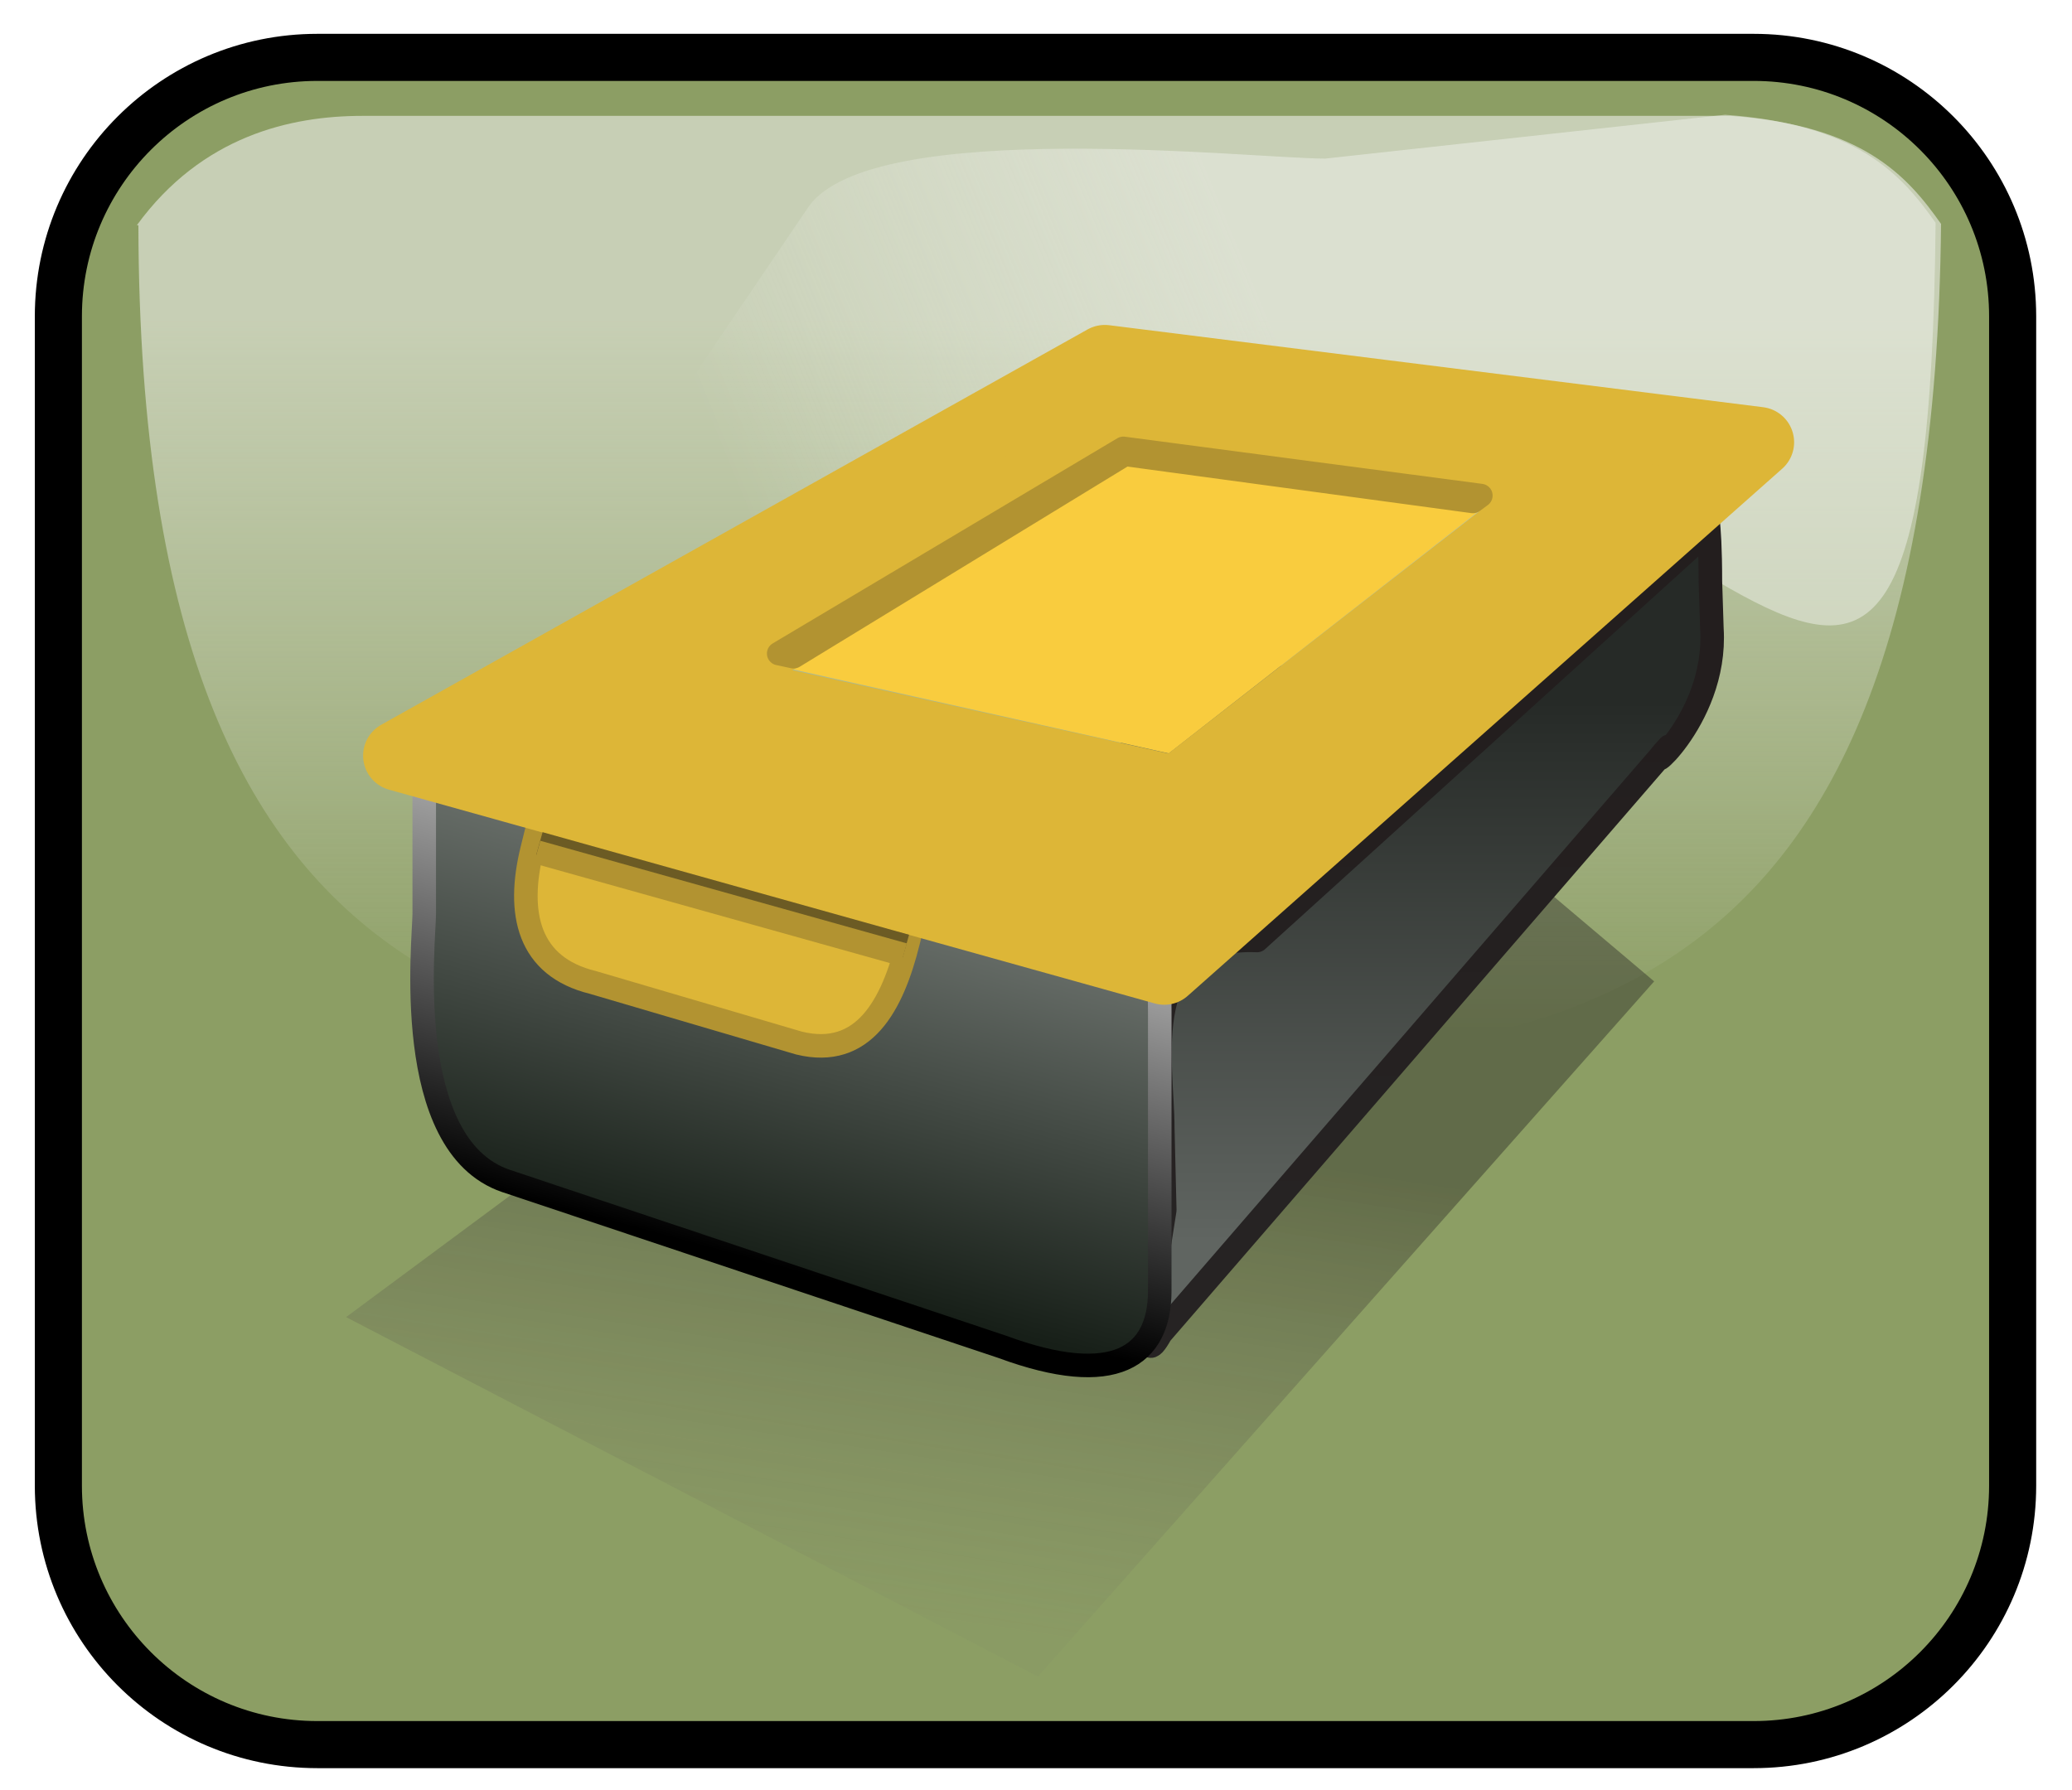
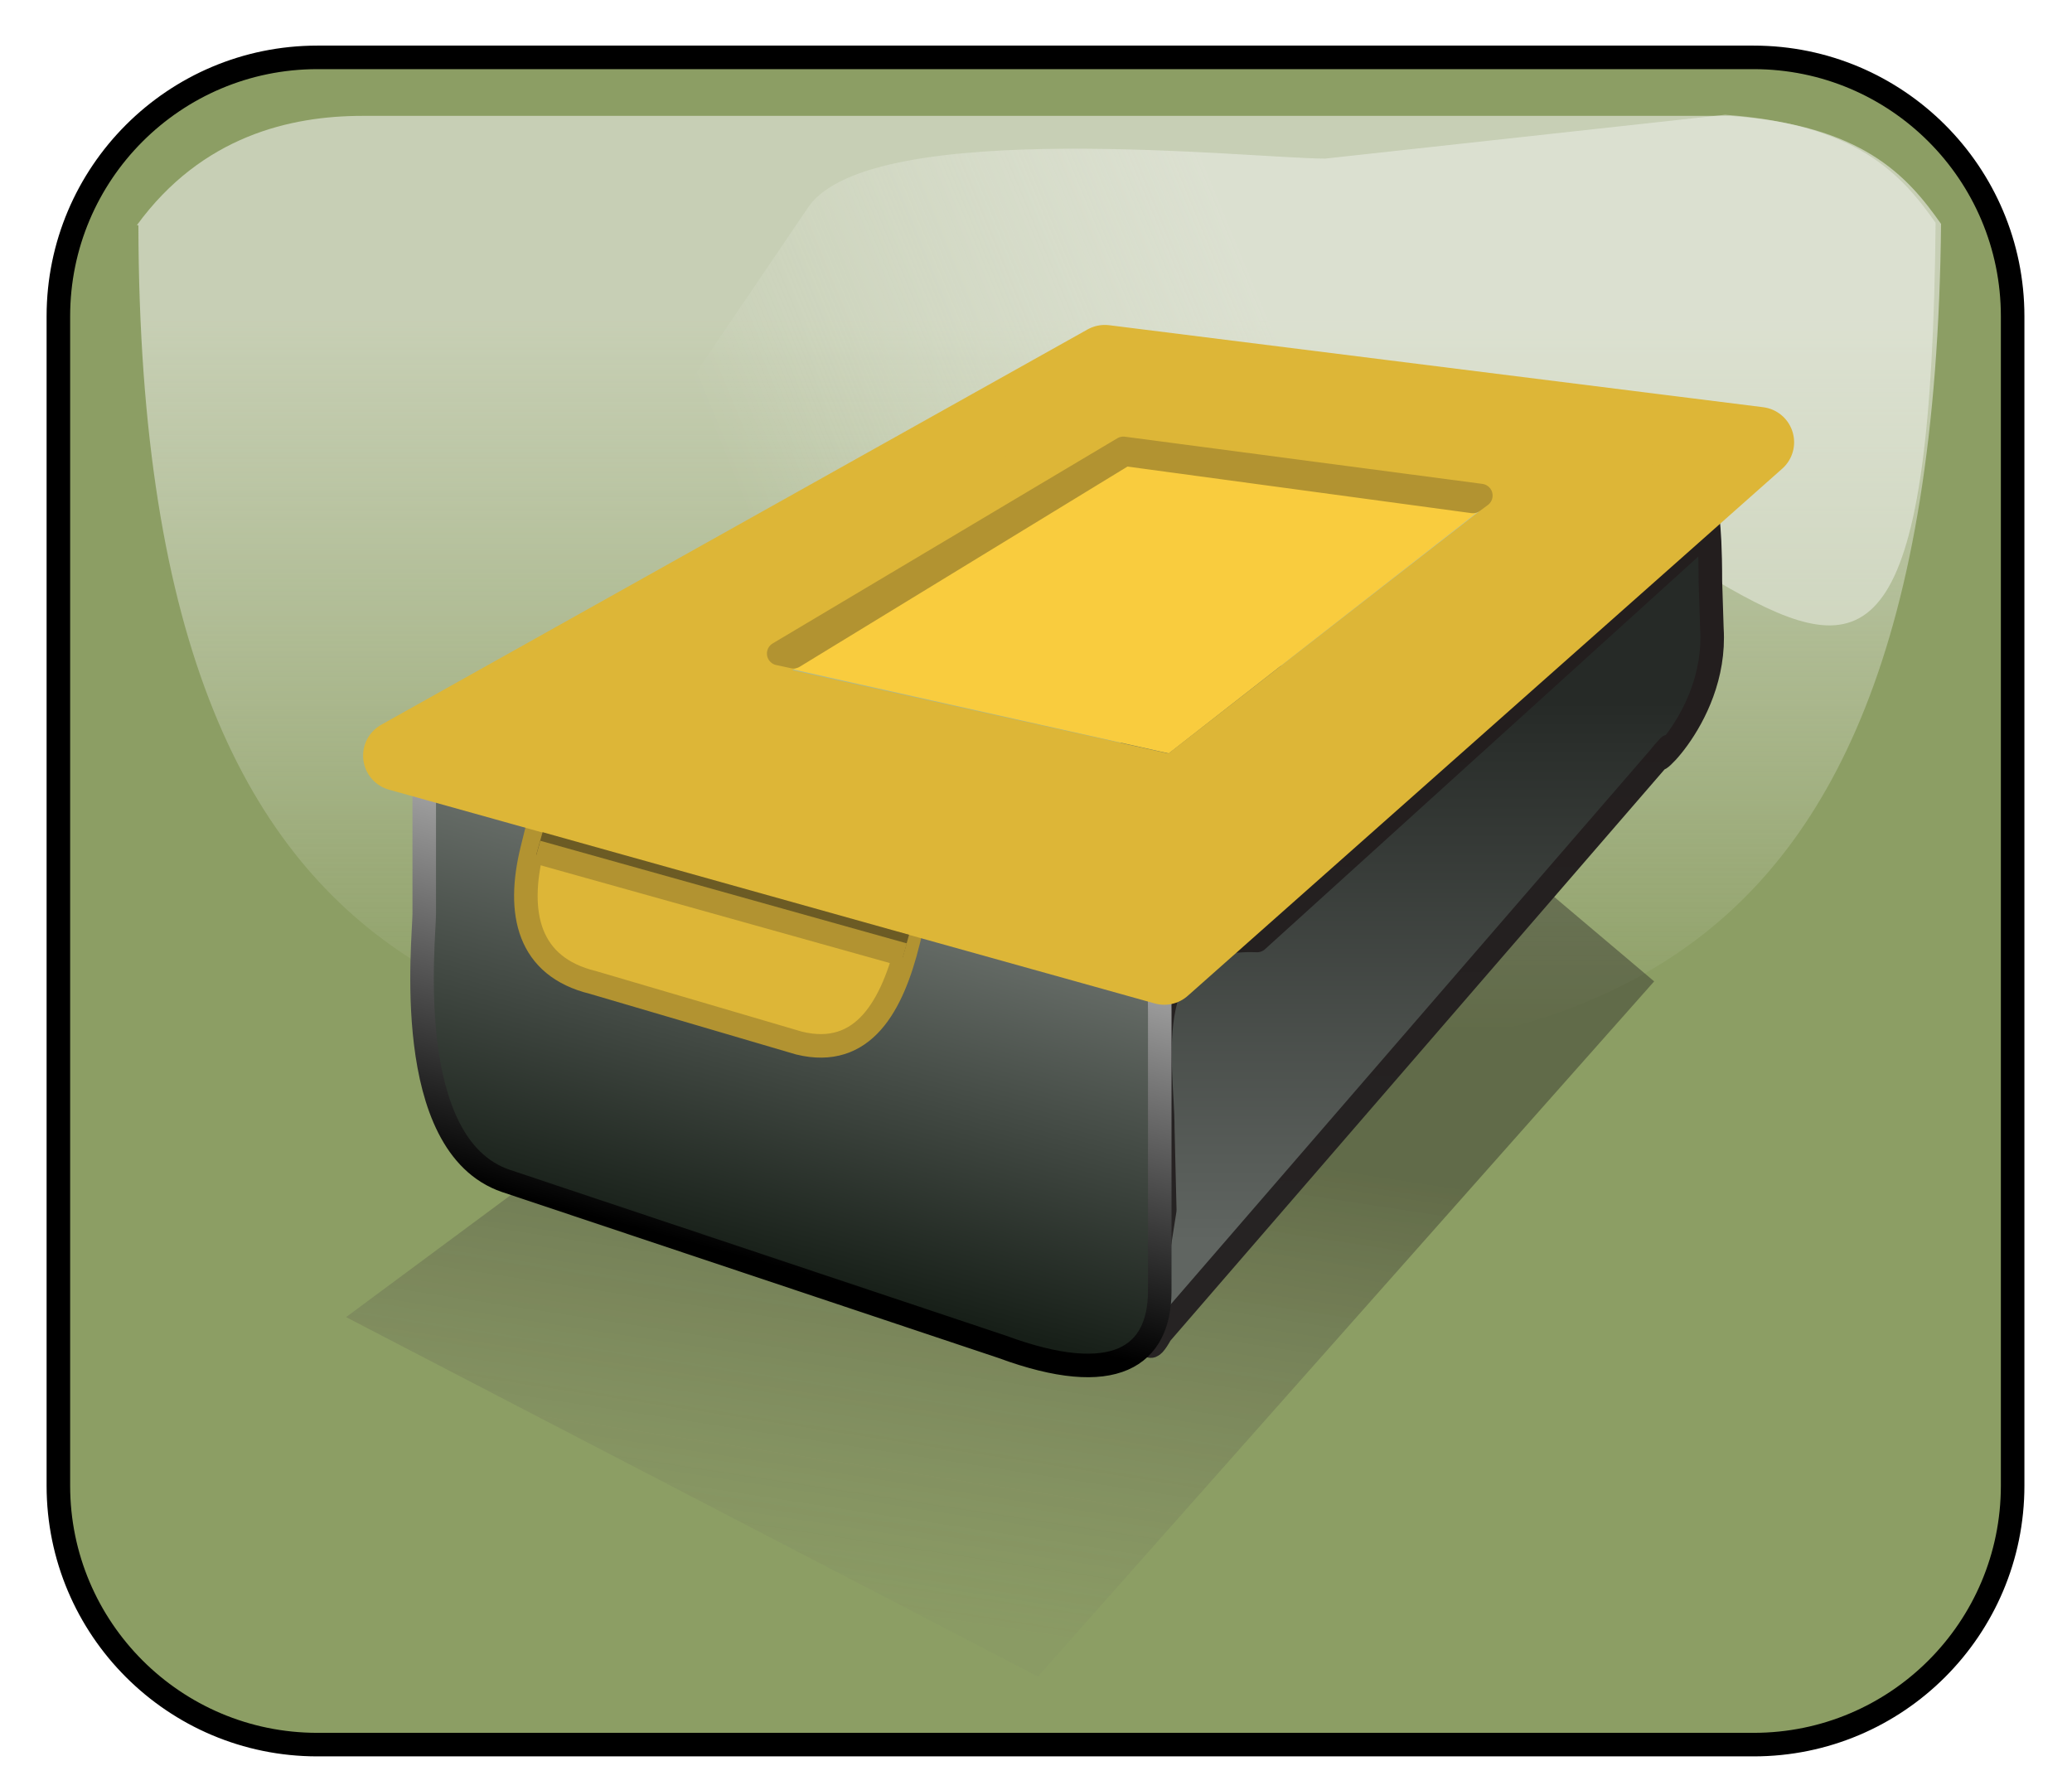
<svg xmlns="http://www.w3.org/2000/svg" version="1.1" baseProfile="full" width="88" height="76" viewBox="0 0 88.00 76.00" enable-background="new 0 0 88.00 76.00" xml:space="preserve">
-   <path fill="#8C9E64" fill-opacity="1" stroke-width="2" stroke-linejoin="round" stroke="#000000" stroke-opacity="1" d="M 13.479,2.437L 74.479,2.437C 80.554,2.437 85.479,7.362 85.479,13.438L 85.479,63.104C 85.479,69.179 80.554,74.104 74.479,74.104L 13.479,74.104C 7.404,74.104 2.479,69.179 2.479,63.104L 2.479,13.438C 2.479,7.362 7.404,2.437 13.479,2.437 Z " />
+   <path fill="#8C9E64" fill-opacity="1" stroke-linejoin="round" stroke="#000000" stroke-opacity="1" d="M 13.479,2.437L 74.479,2.437C 80.554,2.437 85.479,7.362 85.479,13.438L 85.479,63.104C 85.479,69.179 80.554,74.104 74.479,74.104L 13.479,74.104C 7.404,74.104 2.479,69.179 2.479,63.104L 2.479,13.438C 2.479,7.362 7.404,2.437 13.479,2.437 Z " />
  <linearGradient id="SVGID_Fill1_" gradientUnits="objectBoundingBox" x1="0.504" y1="-0.275" x2="2.054" y2="-0.275" gradientTransform="rotate(90 0.503869 -0.274908)">
    <stop offset="0.316" stop-color="#F0F1EC" stop-opacity="0.592" />
    <stop offset="0.8" stop-color="#FFFFFF" stop-opacity="0" />
  </linearGradient>
  <path fill="url(#SVGID_Fill1_)" stroke-width="0.2" stroke-linejoin="round" d="M 73.499,4.922L 15.388,4.922C 12.354,4.922 8.58,5.769 5.812,9.567L 5.878,9.567C 5.944,45.166 24.044,45.287 44.422,45.287C 64.799,45.287 82.108,44.942 82.438,9.483L 82.438,9.511C 80.988,7.444 79.077,5.322 73.499,4.922 Z " />
  <linearGradient id="SVGID_Fill2_" gradientUnits="objectBoundingBox" x1="0.94" y1="0.437" x2="2.525" y2="0.437" gradientTransform="rotate(170.5466 0.940186 0.437275)">
    <stop offset="0.274" stop-color="#F0F1EC" stop-opacity="0.502" />
    <stop offset="0.563" stop-color="#FFFFFF" stop-opacity="0" />
  </linearGradient>
  <path fill="url(#SVGID_Fill2_)" stroke-width="0.2" stroke-linejoin="round" d="M 73.268,4.875L 56.281,6.737C 53.247,6.737 37.13,4.949 34.363,8.748L 26.281,20.664C 30.64,27.669 45.959,18.578 48.331,16.828C 71.962,13.812 81.877,44.896 82.207,9.437L 82.207,9.464C 80.757,7.398 78.847,5.275 73.268,4.875 Z " />
  <g>
    <linearGradient id="SVGID_Fill3_" gradientUnits="objectBoundingBox" x1="0.439" y1="-0.101" x2="1.626" y2="-0.101" gradientTransform="rotate(101.1325 0.439183 -0.100608)">
      <stop offset="0.451" stop-color="#231F1F" stop-opacity="0.404" />
      <stop offset="0.865" stop-color="#6C6464" stop-opacity="0.059" />
    </linearGradient>
    <path fill="url(#SVGID_Fill3_)" stroke-width="0.2" stroke-linejoin="round" d="M 44.083,71.211L 70.254,41.685L 53.289,27.346L 14.698,55.946L 44.083,71.211 Z " />
    <linearGradient id="SVGID_Stroke1_" gradientUnits="objectBoundingBox" x1="0.493" y1="0.153" x2="1.202" y2="0.153" gradientTransform="rotate(90 0.493462 0.152839)">
      <stop offset="0.116" stop-color="#231E1E" stop-opacity="1" />
      <stop offset="1" stop-color="#262323" stop-opacity="1" />
    </linearGradient>
    <linearGradient id="SVGID_Fill4_" gradientUnits="objectBoundingBox" x1="0.493" y1="0.143" x2="1.222" y2="0.143" gradientTransform="rotate(90 0.493189 0.142982)">
      <stop offset="0.112" stop-color="#262A27" stop-opacity="1" />
      <stop offset="1" stop-color="#606561" stop-opacity="1" />
    </linearGradient>
    <path fill="url(#SVGID_Fill4_)" stroke-linejoin="round" stroke="url(#SVGID_Stroke1_)" d="M 53.39,39.948L 72.482,22.644C 72.415,21.306 72.642,21.89 72.642,24.701L 72.706,26.705C 72.961,30.713 69.222,33.448 70.884,31.699L 49.299,56.657C 48.361,58.354 48.787,55.724 49.469,51.398L 49.384,47.921C 49.384,45.11 48.187,39.733 53.39,39.948 Z " />
    <linearGradient id="SVGID_Stroke2_" gradientUnits="objectBoundingBox" x1="0.353" y1="1.089" x2="1.582" y2="1.089" gradientTransform="rotate(-72.05804 0.353163 1.089192)">
      <stop offset="0.228" stop-color="#000000" stop-opacity="1" />
      <stop offset="1" stop-color="#FFFFFF" stop-opacity="1" />
    </linearGradient>
    <linearGradient id="SVGID_Fill5_" gradientUnits="objectBoundingBox" x1="0.348" y1="1.112" x2="1.625" y2="1.112" gradientTransform="rotate(-71.94652 0.348476 1.112037)">
      <stop offset="0.233" stop-color="#171F18" stop-opacity="1" />
      <stop offset="1" stop-color="#989D99" stop-opacity="1" />
    </linearGradient>
    <path fill="url(#SVGID_Fill5_)" stroke-linejoin="round" stroke="url(#SVGID_Stroke2_)" d="M 24.82,33.447L 46.233,38.87C 49.016,38.87 49.256,40.184 49.256,42.971L 49.256,54.827C 49.256,57.613 47.35,58.973 42.563,57.207L 21.482,50.159C 17.031,48.64 18.018,39.917 18.018,38.807L 18.018,33.447C 18.018,30.661 22.037,33.447 24.82,33.447 Z " />
    <path fill="#F9CC3E" fill-opacity="1" stroke-width="0.2" stroke-linejoin="round" d="M 49.64,32.001L 62.904,21.632L 47.818,19.453L 33.419,28.375L 49.64,32.001 Z " />
    <path fill="#DDB637" fill-opacity="1" stroke-linejoin="round" stroke="#B29331" stroke-opacity="1" d="M 29.004,31.477L 35.046,32.956C 37.789,33.627 39.465,36.384 38.791,39.114L 38.576,39.983C 37.901,42.712 36.678,44.977 33.935,44.305L 25.178,41.729C 22.435,41.057 21.927,38.802 22.602,36.072L 22.817,35.203C 23.491,32.474 26.262,30.806 29.004,31.477 Z " />
    <path fill="#DDB637" fill-opacity="1" stroke-width="3" stroke-linejoin="round" stroke="#DDB637" stroke-opacity="1" d="M 46.923,15.302L 16.921,32.096L 49.448,41.178L 74.698,18.785L 46.923,15.302 Z M 47.578,18.18L 66.564,20.709L 49.991,33.623L 29.706,29.128L 47.578,18.18 Z " />
    <path fill="#967D2D" fill-opacity="1" stroke-linejoin="round" stroke="#B29331" stroke-opacity="1" d="M 62.893,21.049L 47.711,19.045L 33.072,27.76L 33.703,27.895L 47.775,19.299L 62.555,21.3L 62.893,21.049 Z " />
    <line fill="none" stroke-linejoin="round" stroke="#6C5B24" stroke-opacity="1" x1="22.909" y1="35.829" x2="38.474" y2="40.186" />
    <line fill="none" stroke-linejoin="round" stroke="#B29331" stroke-opacity="1" x1="22.813" y1="36.194" x2="38.378" y2="40.552" />
  </g>
</svg>
